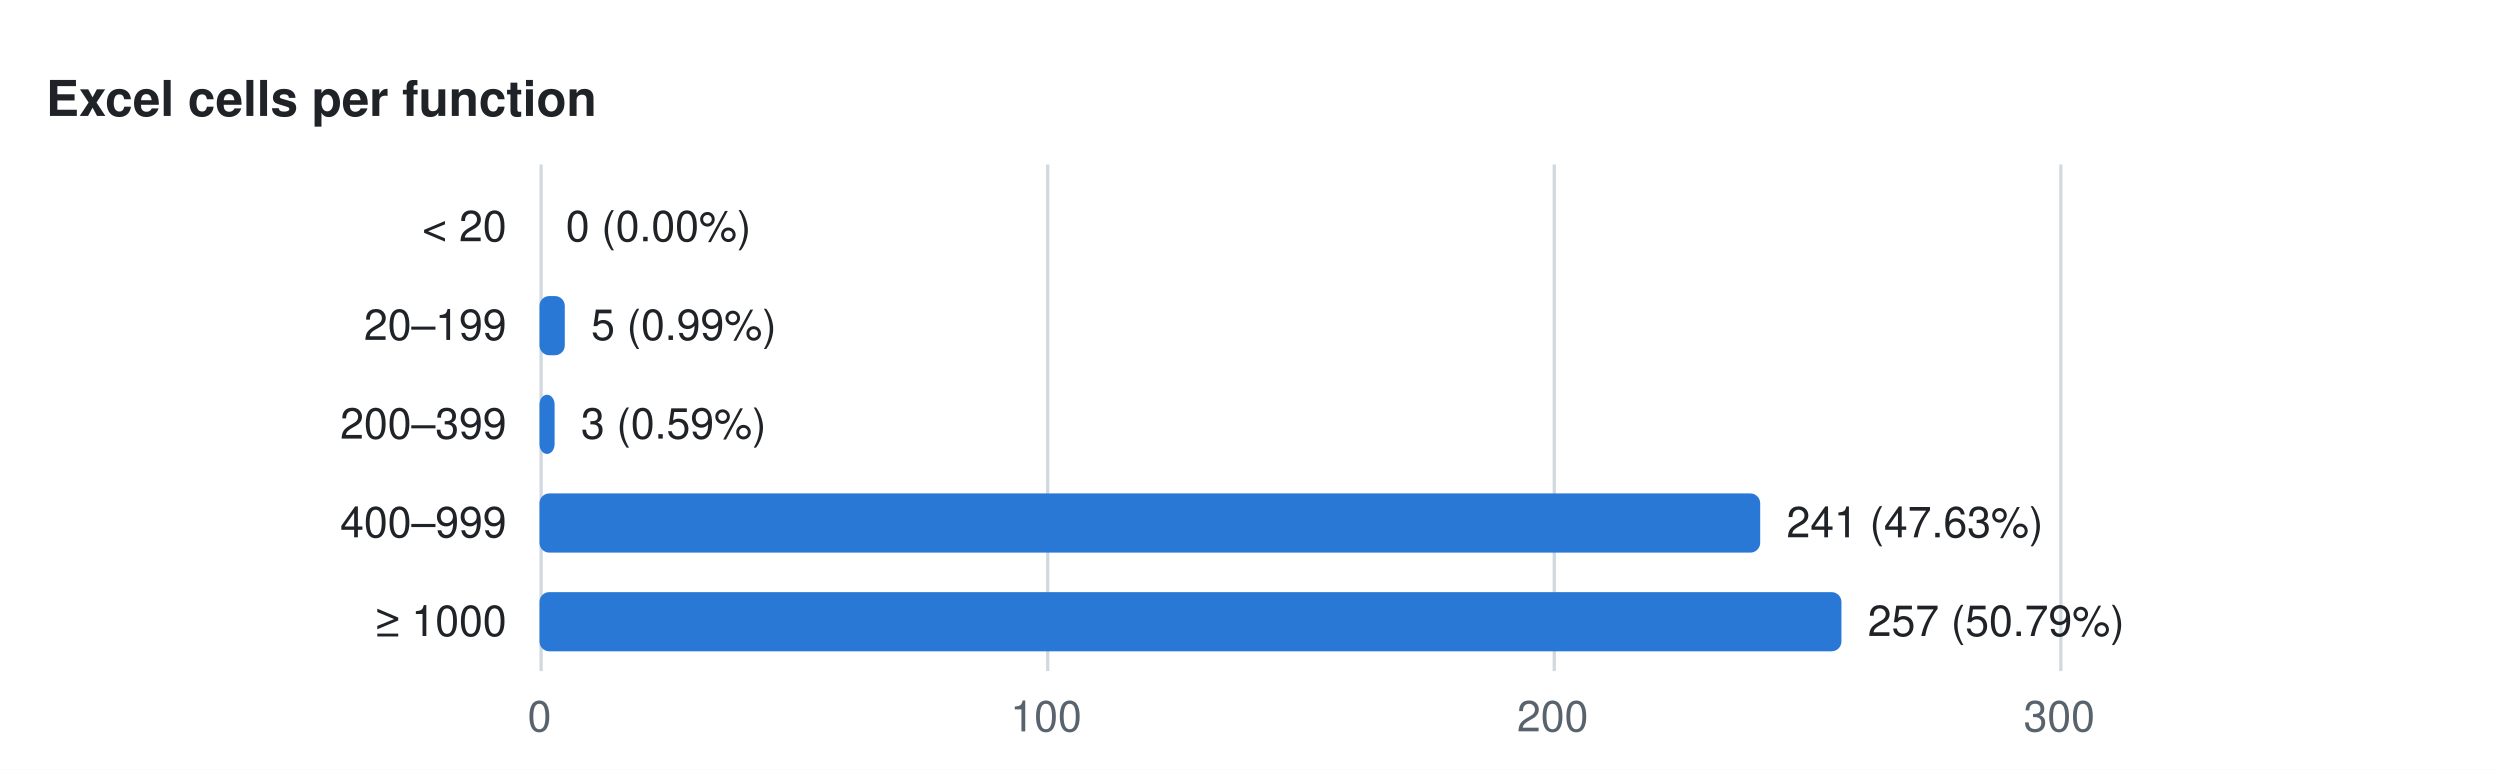
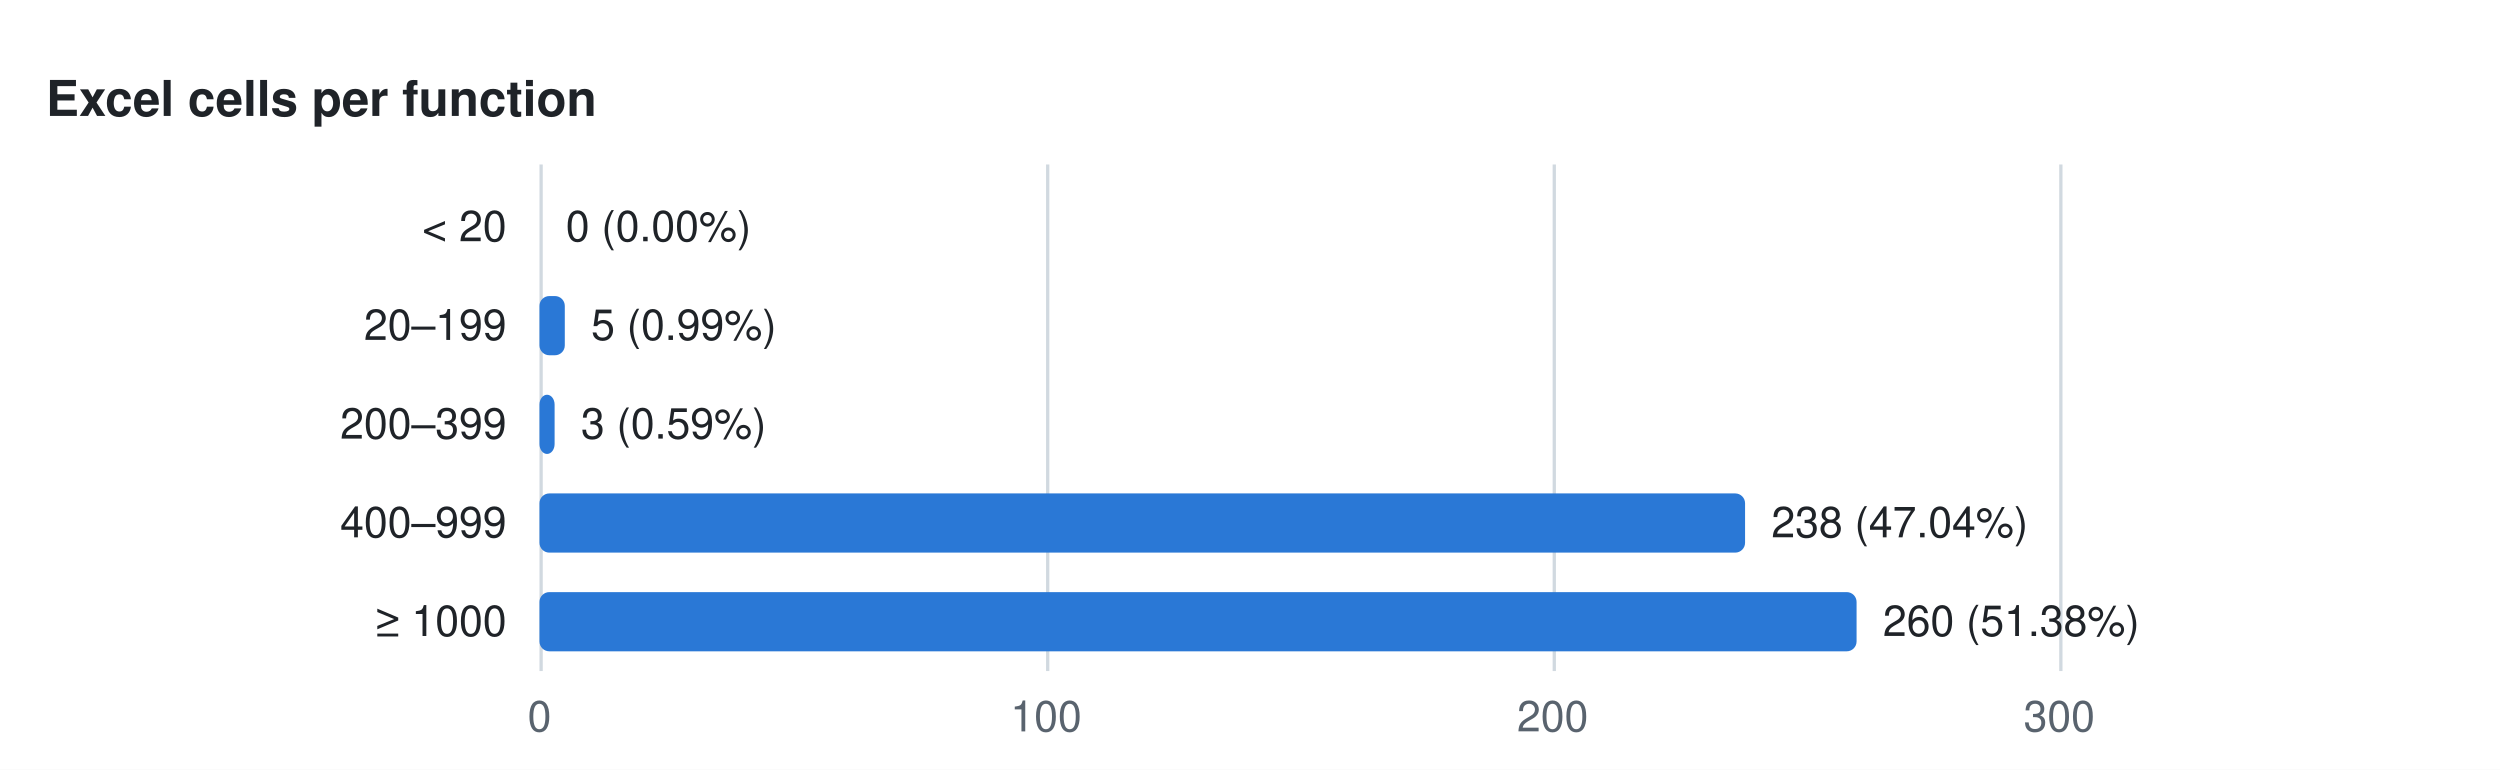
<svg xmlns="http://www.w3.org/2000/svg" width="760" height="234" viewBox="0 0 760 234" role="img" aria-labelledby="t d">
  <style>text{font-family:system-ui,-apple-system,'Segoe UI',Helvetica,Arial,sans-serif;font-size:13px}.title{font-size:15px;font-weight:600}.num{font-variant-numeric:tabular-nums}.bg{fill:#ffffff}.ink{fill:#1f2328}.muted{fill:#59636e}.grid{fill:#d1d9e0}.b-cells{fill:#2a78d6}.in-cells{fill:#000000}@media (prefers-color-scheme: dark){.bg{fill:#0d1117}.ink{fill:#f0f6fc}.muted{fill:#9198a1}.grid{fill:#3d444d}.b-cells{fill:#3987e5}.in-cells{fill:#000000}}</style>
  <rect class="bg" fill="#ffffff" x="0" y="0" width="760" height="234" />
  <g transform="translate(14,14)">
    <text x="0.0" y="16.0" class="ink title" fill="#1f2328" text-anchor="start" dominant-baseline="middle">Excel cells per function</text>
    <rect class="grid" fill="#d1d9e0" x="150.0" y="36" width="1" height="154" />
    <text x="150.0" y="204.0" class="muted num" fill="#59636e" text-anchor="middle" dominant-baseline="middle">0</text>
    <rect class="grid" fill="#d1d9e0" x="304.0" y="36" width="1" height="154" />
    <text x="304.0" y="204.0" class="muted num" fill="#59636e" text-anchor="middle" dominant-baseline="middle">100</text>
    <rect class="grid" fill="#d1d9e0" x="458.0" y="36" width="1" height="154" />
    <text x="458.0" y="204.0" class="muted num" fill="#59636e" text-anchor="middle" dominant-baseline="middle">200</text>
    <rect class="grid" fill="#d1d9e0" x="612.0" y="36" width="1" height="154" />
    <text x="612.0" y="204.0" class="muted num" fill="#59636e" text-anchor="middle" dominant-baseline="middle">300</text>
    <text x="140.0" y="55.0" class="ink" fill="#1f2328" text-anchor="end" dominant-baseline="middle">&lt; 20</text>
    <text x="158.0" y="55.0" class="ink num" fill="#1f2328" text-anchor="start" dominant-baseline="middle">0 (0.00%)</text>
    <text x="140.0" y="85.0" class="ink" fill="#1f2328" text-anchor="end" dominant-baseline="middle">20–199</text>
    <rect class="b-cells" fill="#2a78d6" x="150.0" y="76.0" width="7.7" height="18" rx="3" />
    <text x="165.7" y="85.0" class="ink num" fill="#1f2328" text-anchor="start" dominant-baseline="middle">5 (0.99%)</text>
    <text x="140.0" y="115.0" class="ink" fill="#1f2328" text-anchor="end" dominant-baseline="middle">200–399</text>
    <rect class="b-cells" fill="#2a78d6" x="150.0" y="106.0" width="4.6" height="18" rx="3" />
    <text x="162.6" y="115.0" class="ink num" fill="#1f2328" text-anchor="start" dominant-baseline="middle">3 (0.59%)</text>
    <text x="140.0" y="145.0" class="ink" fill="#1f2328" text-anchor="end" dominant-baseline="middle">400–999</text>
-     <rect class="b-cells" fill="#2a78d6" x="150.0" y="136.0" width="371.1" height="18" rx="3" />
-     <text x="529.1" y="145.0" class="ink num" fill="#1f2328" text-anchor="start" dominant-baseline="middle">241 (47.63%)</text>
+     <rect class="b-cells" fill="#2a78d6" x="150.0" y="136.0" width="366.5" height="18" rx="3" />
+     <text x="524.5" y="145.0" class="ink num" fill="#1f2328" text-anchor="start" dominant-baseline="middle">238 (47.04%)</text>
    <text x="140.0" y="175.0" class="ink" fill="#1f2328" text-anchor="end" dominant-baseline="middle">≥ 1000</text>
-     <rect class="b-cells" fill="#2a78d6" x="150.0" y="166.0" width="395.8" height="18" rx="3" />
-     <text x="553.8" y="175.0" class="ink num" fill="#1f2328" text-anchor="start" dominant-baseline="middle">257 (50.79%)</text>
+     <rect class="b-cells" fill="#2a78d6" x="150.0" y="166.0" width="400.4" height="18" rx="3" />
+     <text x="558.4" y="175.0" class="ink num" fill="#1f2328" text-anchor="start" dominant-baseline="middle">260 (51.38%)</text>
  </g>
</svg>
